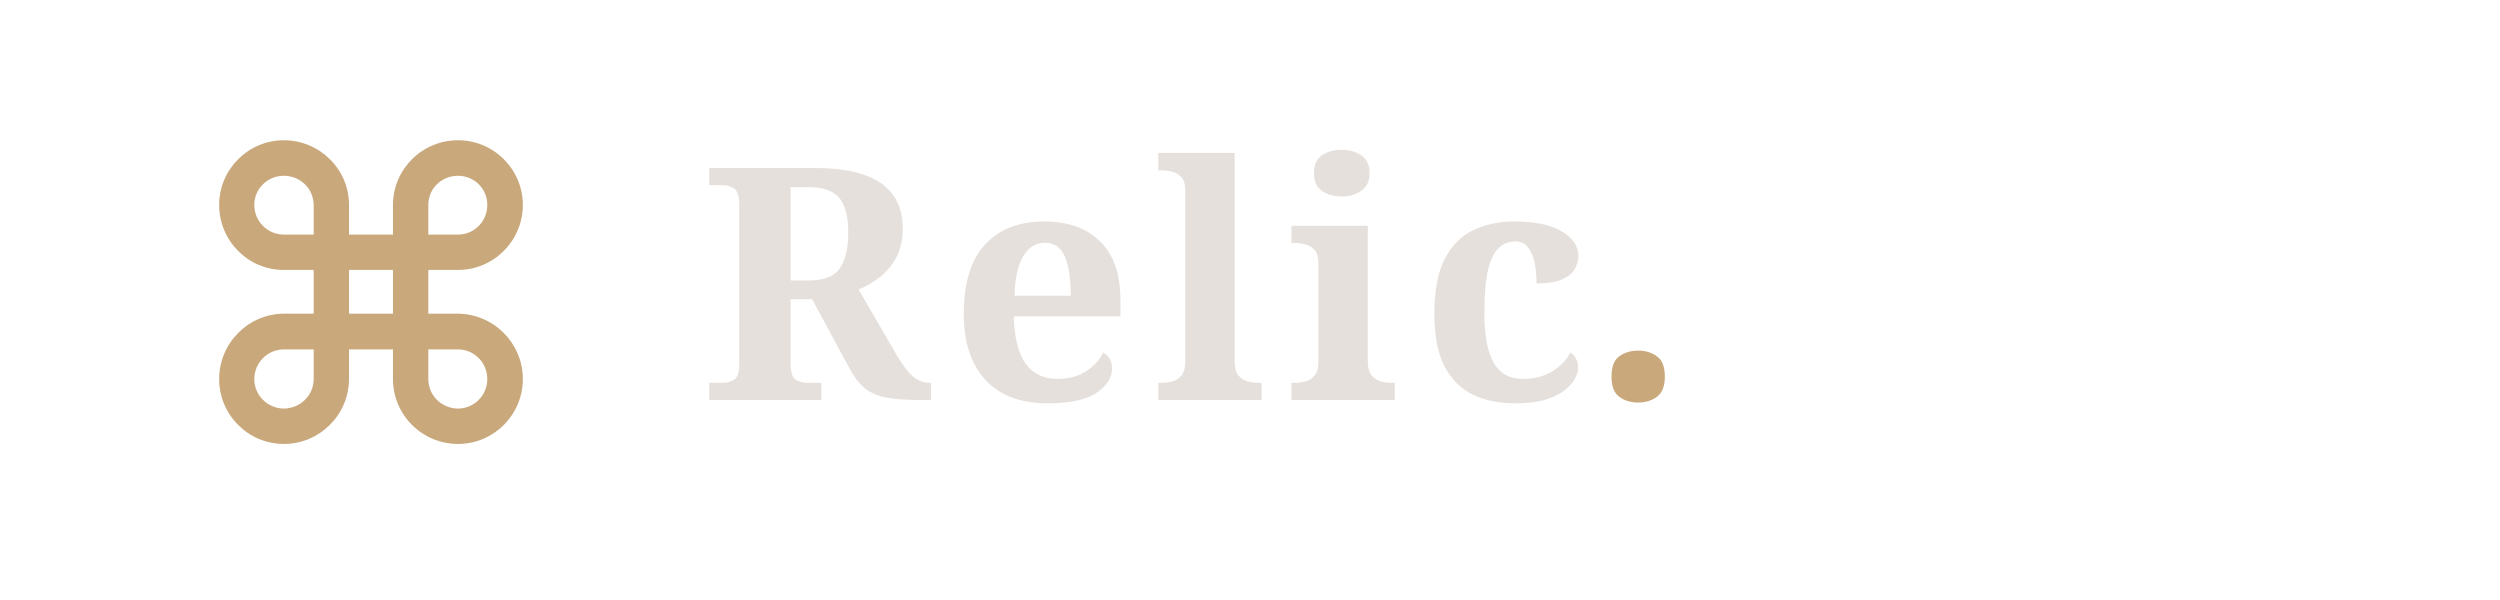
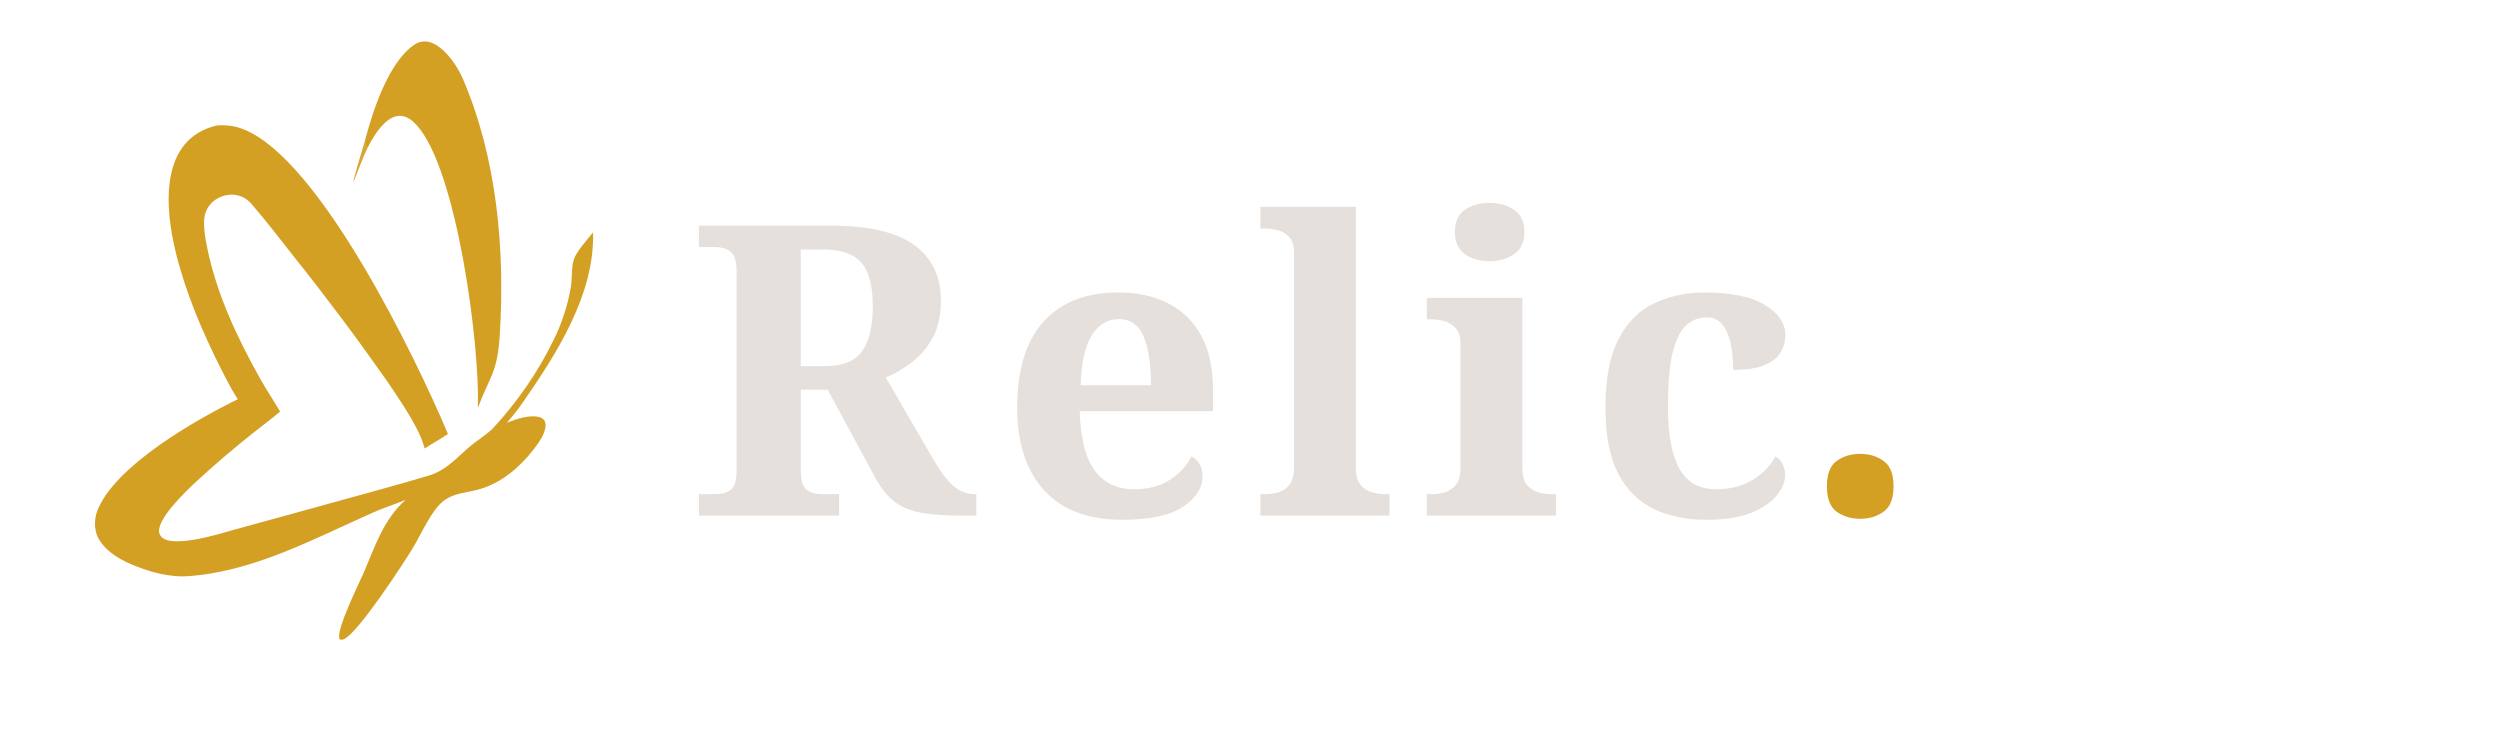
- <svg xmlns="http://www.w3.org/2000/svg" viewBox="0 0 200 48" width="200" height="48">
-   <text x="14" y="35" font-family="'Inter', -apple-system, sans-serif" font-size="32" font-weight="600" fill="#c9a87c">⌘</text>
-   <text x="56" y="32" font-family="'Playfair Display', serif" font-size="26" font-weight="700" letter-spacing="1.5" fill="#e5e0dc">Relic<tspan fill="#c9a87c">.</tspan>
+ <svg xmlns="http://www.w3.org/2000/svg" viewBox="0 0 160 48" width="160" height="48">
+   <g transform="translate(-27.26, -27.45) scale(0.28)">
+     <path fill="#d4a024" transform="scale(0.586667 0.586667)" d="M250.426 215.978C254.209 215.749 257.494 216.131 261.027 217.554C290.766 229.535 327.845 306.278 340.481 336.176C337.767 338.066 334.364 339.863 331.429 341.854C330.769 339.556 329.908 337.322 328.856 335.175C325.838 328.968 320.5 321.036 316.579 315.337C305.035 298.886 292.986 282.794 280.449 267.086C275.024 260.192 269.656 253.203 263.933 246.562C260.503 242.582 255.246 241.916 250.699 244.435C248.241 245.781 246.457 248.091 245.775 250.809C244.889 254.348 245.995 260.379 246.736 263.959C250.437 281.836 258.441 298.866 267.343 314.693C269.813 319.083 272.572 323.153 275.083 327.467C272.099 330.012 268.222 332.873 265.084 335.393C257.301 341.523 249.761 347.953 242.478 354.67C238.26 358.615 226.721 369.582 228.019 374.798C229.859 382.19 252.883 374.653 256.927 373.553L283.682 366.209L314.935 357.581C321.002 355.902 326.954 354.214 332.983 352.4C341.257 349.91 345.275 343.441 352.112 338.683C354.085 337.311 356.059 335.775 357.835 334.168C367.373 323.861 375.541 312.163 381.661 299.512C384.836 293.23 387.319 285.521 388.402 278.603C388.918 275.308 388.488 270.156 389.839 267.33C391.256 264.367 394.866 260.281 397.013 257.651C397.704 281.707 382.882 304.84 369.615 323.952C367.704 326.705 365.618 329.31 363.421 331.841C366.908 330.393 372.08 328.666 375.878 329.546C376.86 329.774 377.79 330.294 378.22 331.258C378.803 332.569 378.409 334.269 377.942 335.55C377.057 337.981 375.469 340.095 373.906 342.125C368.612 349 361.717 354.935 353.313 357.551C348.465 359.061 343.245 358.981 338.991 362.103C334.057 365.724 330.099 375.208 326.773 380.662C323.157 386.591 305.319 414.03 299.84 416.178C299.151 416.448 298.838 416.414 298.196 416.093C296.802 412.462 305.854 394.43 307.707 390.108C312.045 379.989 315.495 369.296 323.963 361.878C319.609 363.64 315.459 364.938 311.013 366.914C287.921 377.177 263.95 390.208 238.252 391.64C234.141 391.869 228.313 390.848 224.373 389.618C217.242 387.392 207.958 383.744 204.227 376.733C202.552 373.584 202.64 369.225 203.872 366.071C210.75 348.461 242.74 330.394 258.604 322.647C256.76 319.991 253.906 314.492 252.415 311.553C244.966 296.814 238.376 281.504 234.428 265.43C230.136 247.958 227.922 221.299 250.426 215.978Z" />
+     <path fill="#d4a024" transform="scale(0.586667 0.586667)" d="M308.212 221.621C311.231 210.181 317.323 191.396 327.281 184.583C335.095 179.237 343.442 191.269 346.14 197.492C359.576 228.482 362.743 264.235 360.667 297.659C359.74 312.59 356.616 313.908 352.113 326.101C353.044 302.623 344.102 233.122 328.228 215.794C326.595 214.01 324.511 212.365 321.994 212.254C319.474 212.144 317.304 213.604 315.577 215.298C312.929 217.895 310.757 221.427 309.141 224.738L308.559 224.403C308.056 223.583 308.205 222.631 308.212 221.621Z" />
+     <path fill="#d4a024" fill-opacity="0.92" transform="scale(0.586667 0.586667)" d="M309.141 224.738C307.062 229.074 305.753 232.905 303.966 237.339L303.678 237.527C303.706 238.008 303.763 237.793 303.533 238.179C303.617 236.995 307.638 223.476 308.212 221.621C308.205 222.631 308.056 223.583 308.559 224.403L309.141 224.738Z" />
+   </g>
+   <text x="44" y="33" font-family="'Playfair Display', 'Georgia', serif" font-size="26" font-weight="700" letter-spacing="1.5" fill="#e5e0dc">Relic<tspan fill="#d4a024">.</tspan>
  </text>
</svg>
